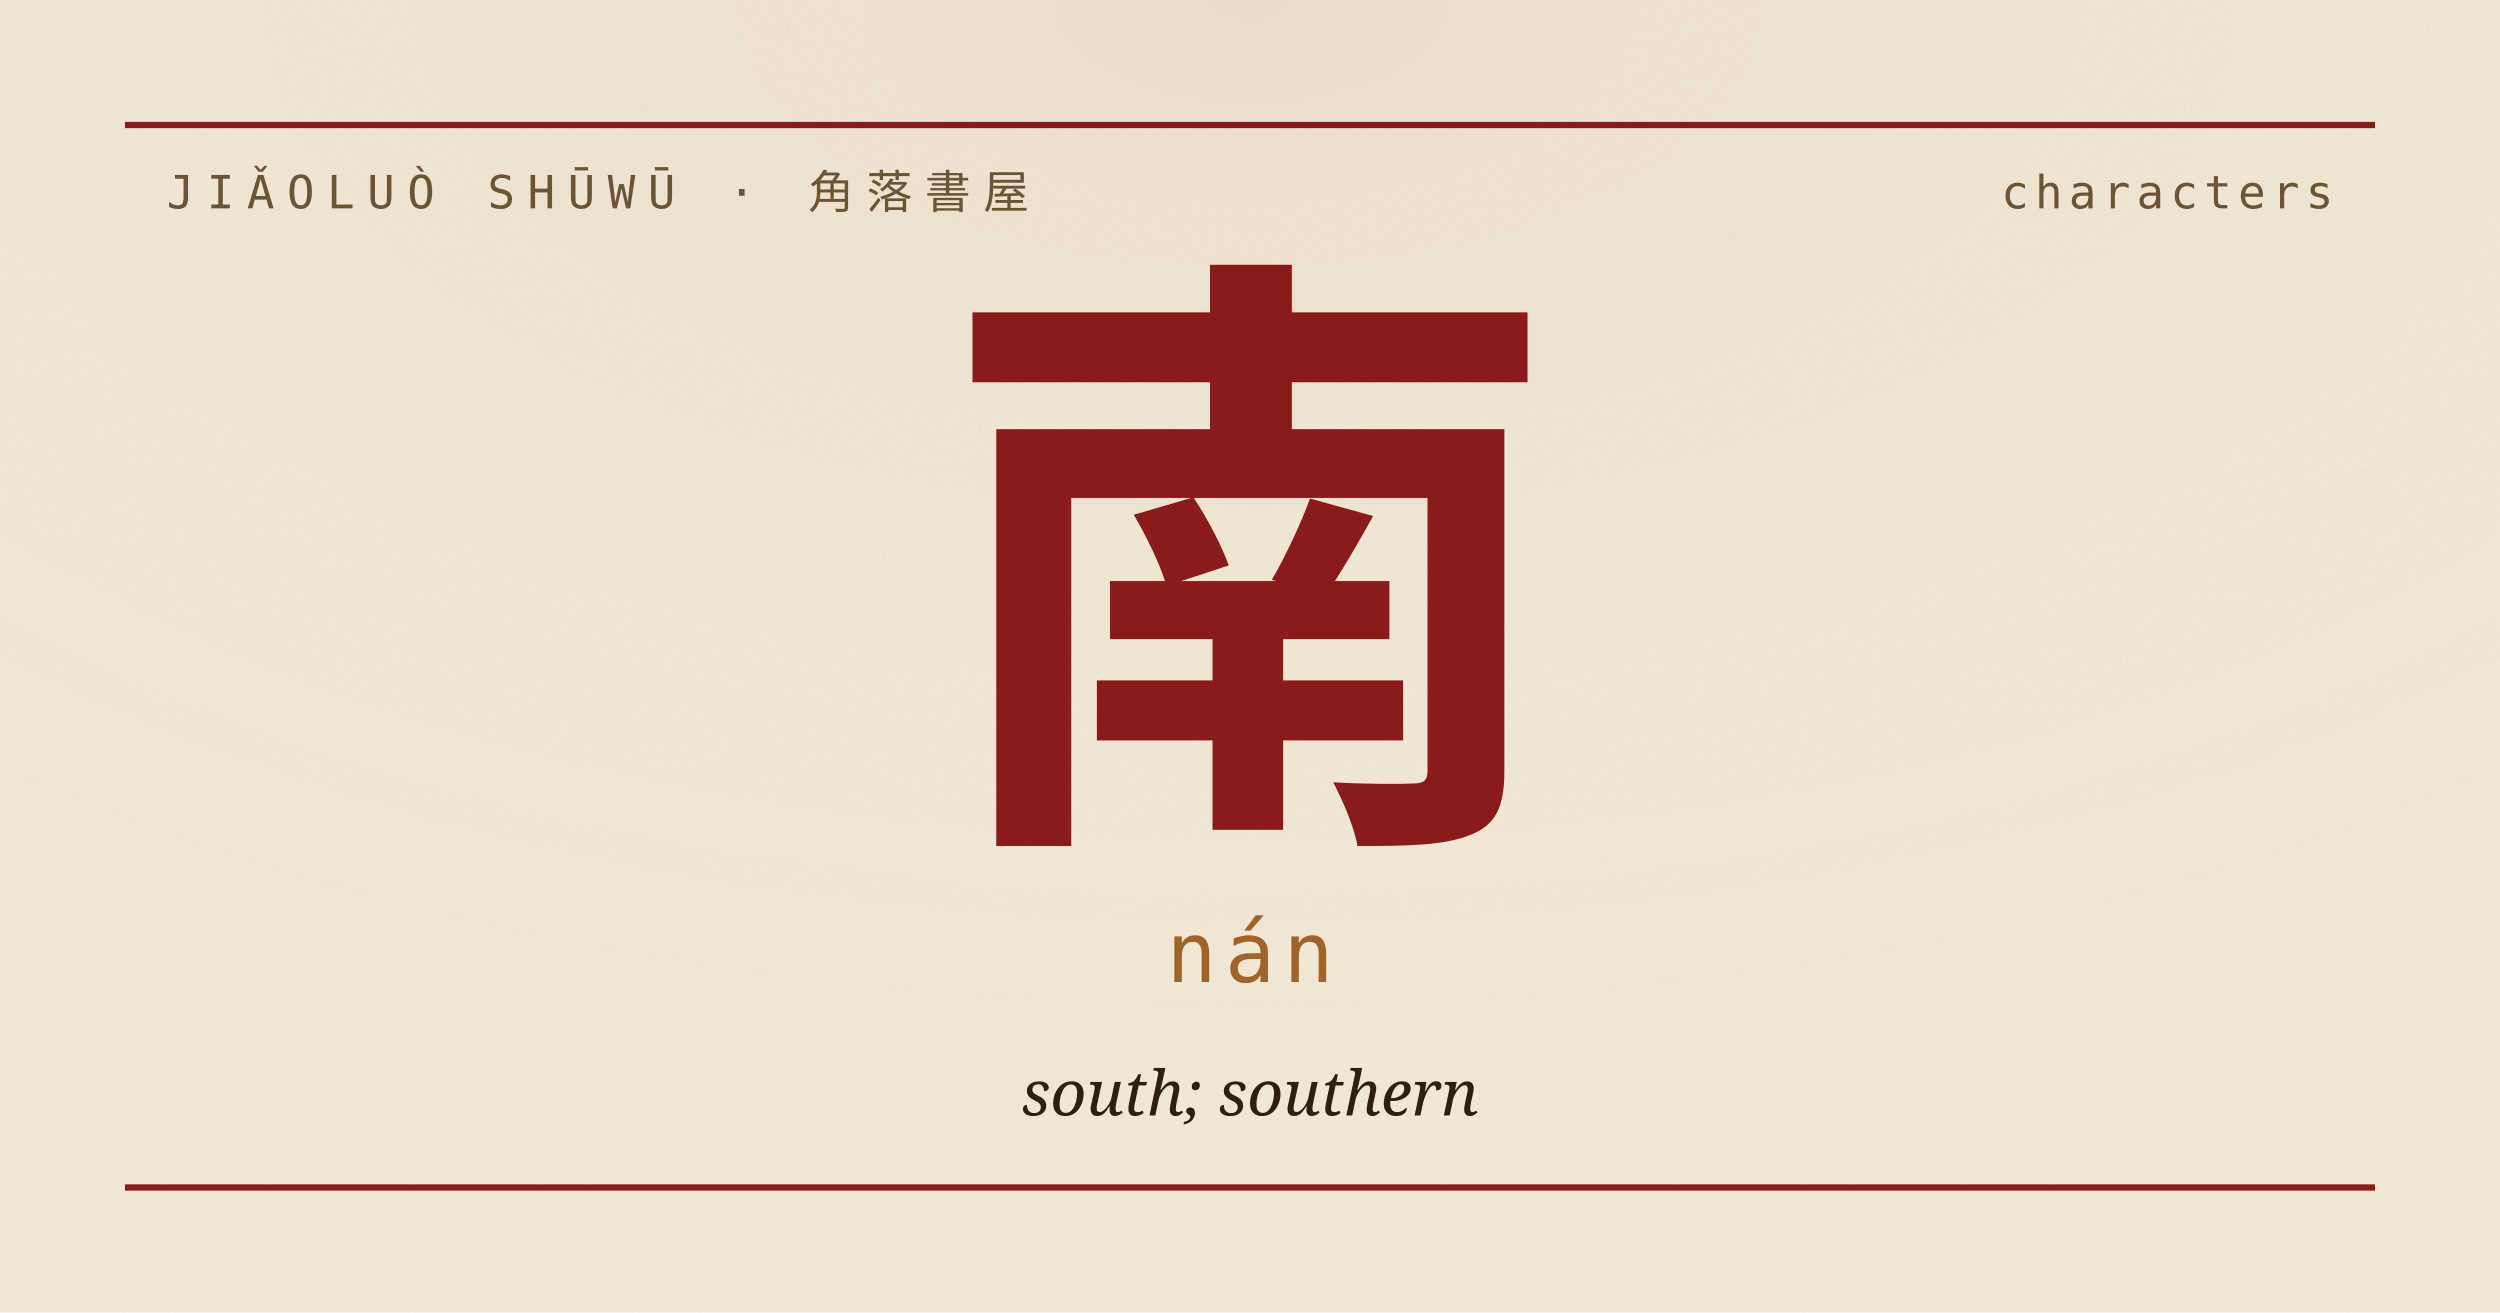
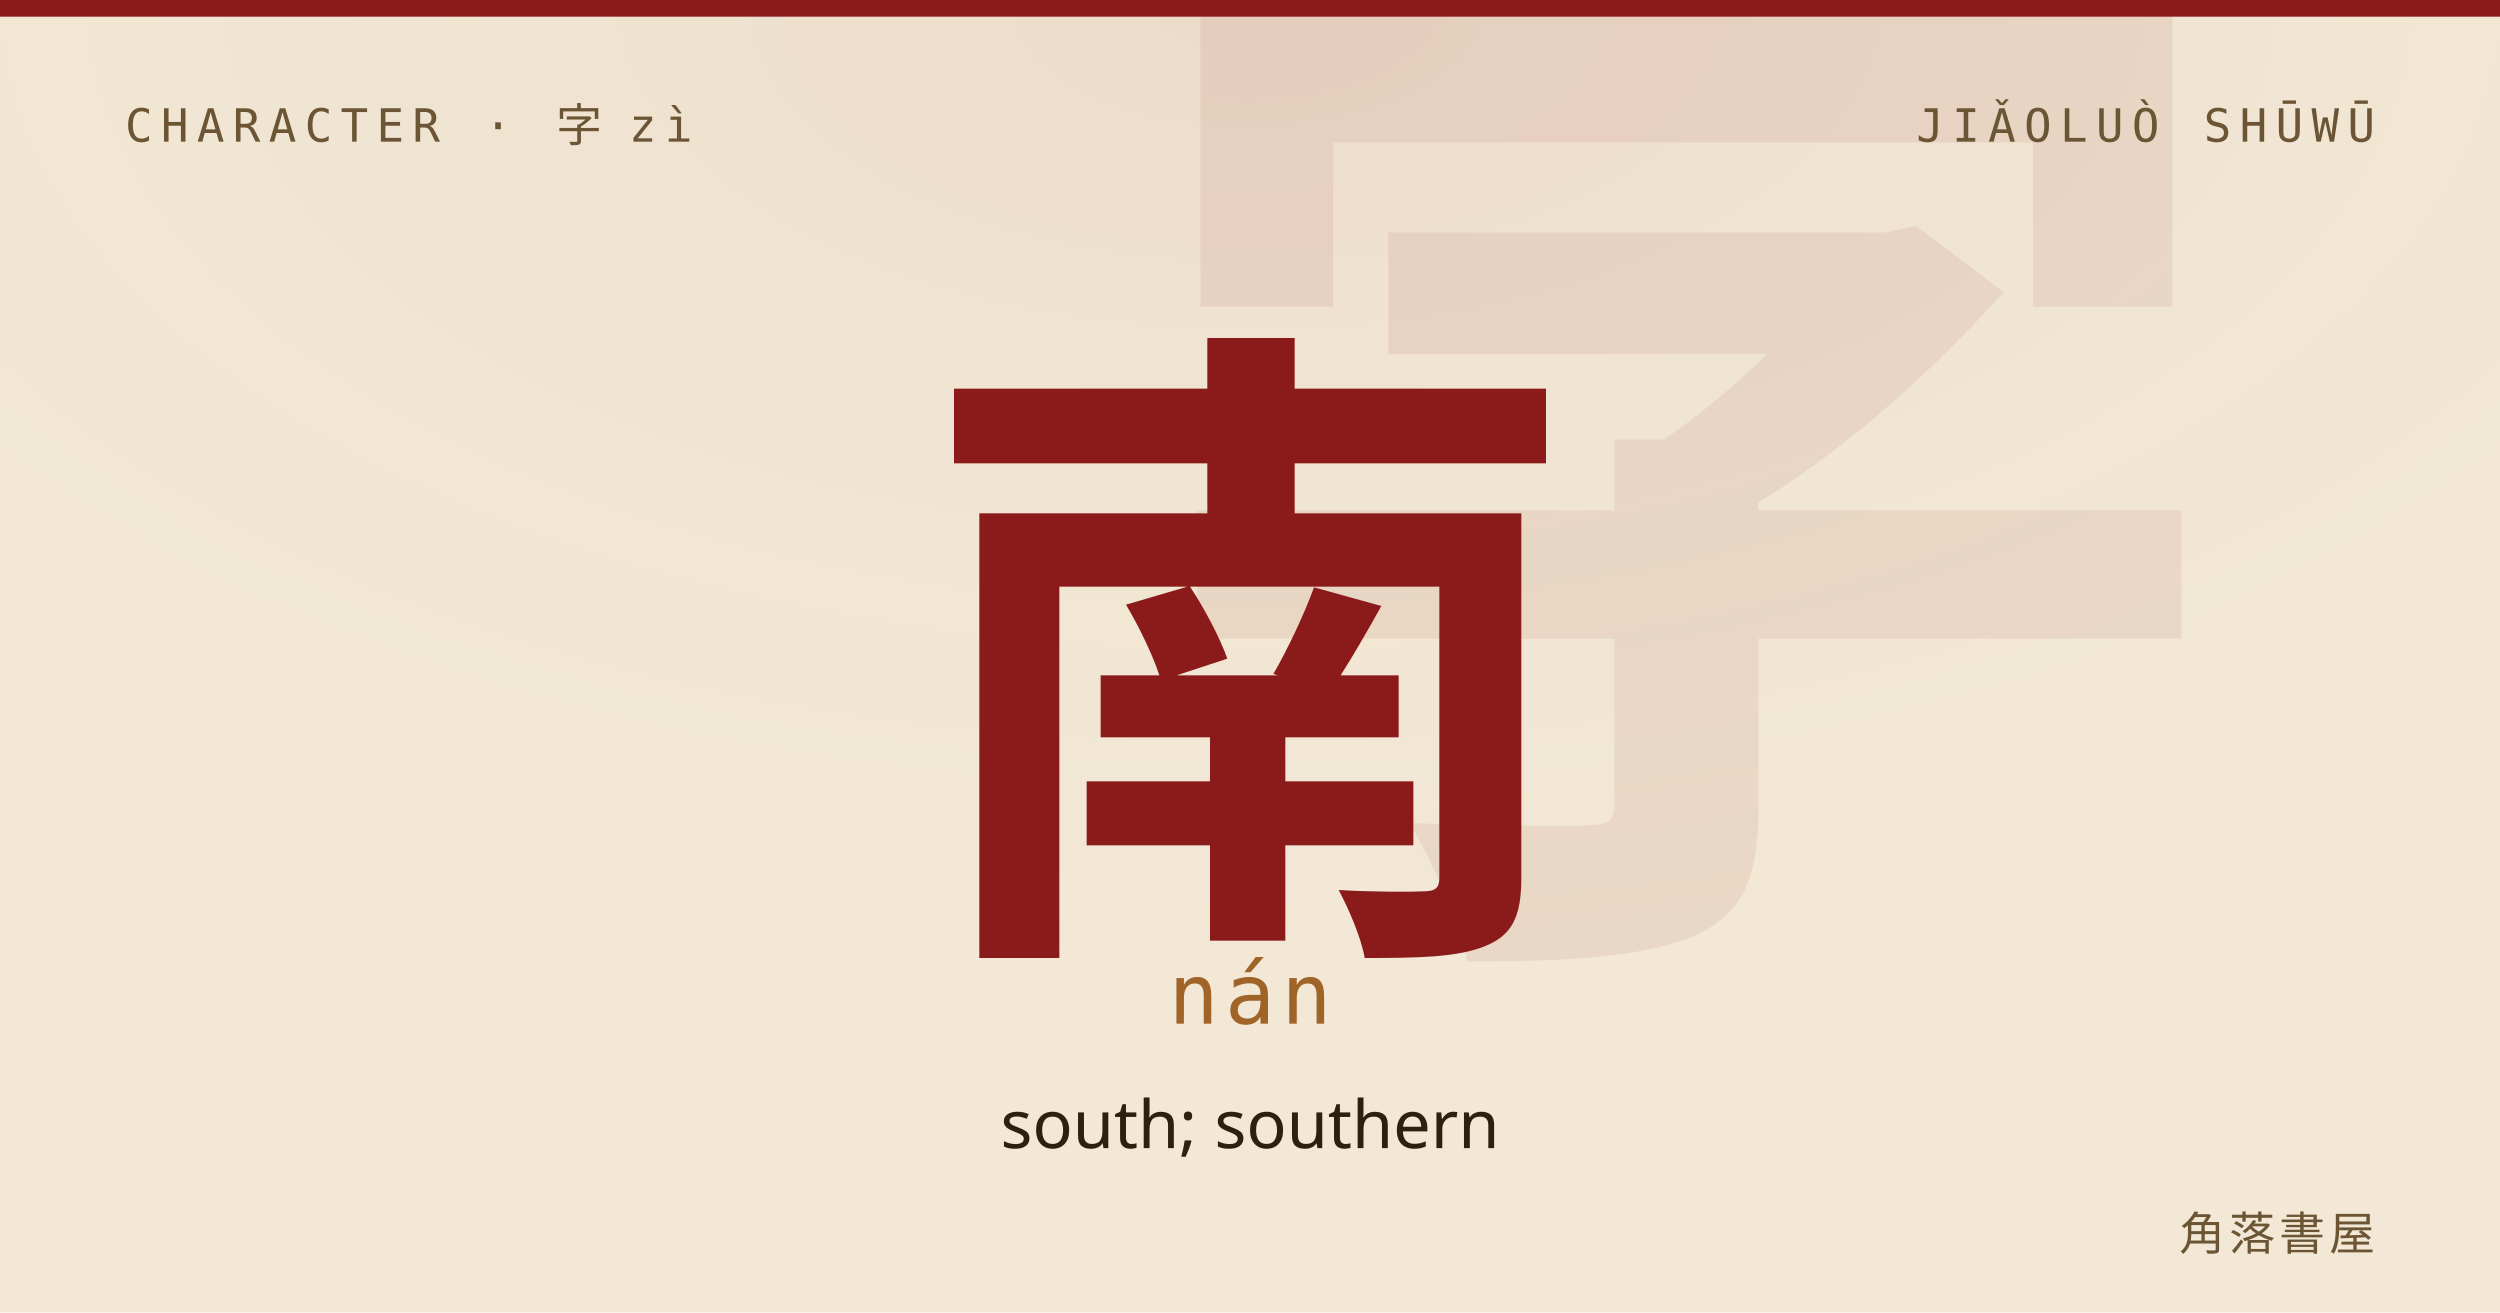
<svg xmlns="http://www.w3.org/2000/svg" viewBox="0 0 1200 630" width="1200" height="630">
  <defs>
-     <filter id="paper">
-       <feTurbulence type="fractalNoise" baseFrequency="0.65" numOctaves="5" stitchTiles="stitch" />
-       <feColorMatrix type="saturate" values="0" />
-     </filter>
    <radialGradient id="vignette" cx="50%" cy="0%" r="80%">
-       <stop offset="0%" stop-color="#8b1a1a" stop-opacity="0.05" />
+       <stop offset="0%" stop-color="#8b1a1a" stop-opacity="0.06" />
      <stop offset="100%" stop-color="#f2e8d5" stop-opacity="0" />
    </radialGradient>
  </defs>
  <rect width="1200" height="630" fill="#f2e8d5" />
  <rect width="1200" height="630" fill="url(#vignette)" />
-   <rect width="1200" height="630" filter="url(#paper)" opacity="0.06" />
-   <line x1="60" y1="60" x2="1140" y2="60" stroke="#8b1a1a" stroke-width="3" />
-   <line x1="60" y1="570" x2="1140" y2="570" stroke="#8b1a1a" stroke-width="3" />
-   <text x="80" y="100" font-family="Inconsolata, monospace" font-size="22" letter-spacing="6" fill="#6b5535" text-transform="uppercase">JIǍOLUÒ SHŪWŪ · 角落書屋</text>
-   <text x="1120" y="100" font-family="Inconsolata, monospace" font-size="22" letter-spacing="3" fill="#6b5535" text-anchor="end">characters</text>
-   <text x="600" y="275" font-family="Noto Serif SC, serif" font-size="300" font-weight="700" fill="#8b1a1a" text-anchor="middle" dominant-baseline="middle">南</text>
-   <text x="600" y="460" font-family="Inconsolata, monospace" font-size="40" letter-spacing="4" fill="#a06428" text-anchor="middle" dominant-baseline="middle">nán</text>
-   <text x="600" y="525" font-family="EB Garamond, Georgia, serif" font-style="italic" font-size="30" fill="#2e2010" text-anchor="middle" dominant-baseline="middle">south; southern</text>
+   <rect x="0" y="0" width="1200" height="8" fill="#8b1a1a" />
+   <text x="1080" y="225" font-family="Noto Serif SC" font-size="540" font-weight="700" fill="#8b1a1a" opacity="0.08" text-anchor="end" dominant-baseline="middle">字</text>
+   <text x="60" y="68" font-family="Inconsolata" font-size="22" letter-spacing="4" fill="#6b5535">CHARACTER · 字 zì</text>
+   <text x="1140" y="68" font-family="Inconsolata" font-size="22" letter-spacing="4" fill="#6b5535" text-anchor="end">JIǍOLUÒ SHŪWŪ</text>
+   <text x="600" y="320" font-family="Noto Serif SC" font-size="320" font-weight="700" fill="#8b1a1a" text-anchor="middle" dominant-baseline="middle">南</text>
+   <text x="600" y="480" font-family="Inconsolata" font-size="40" letter-spacing="3" fill="#a06428" text-anchor="middle" dominant-baseline="middle">nán</text>
+   <text x="600" y="540" font-family="EB Garamond" font-size="32" fill="#2e2010" text-anchor="middle" dominant-baseline="middle">south; southern</text>
+   <text x="1140" y="600" font-family="Noto Serif SC" font-size="22" letter-spacing="2" fill="#6b5535" text-anchor="end">角落書屋</text>
</svg>
